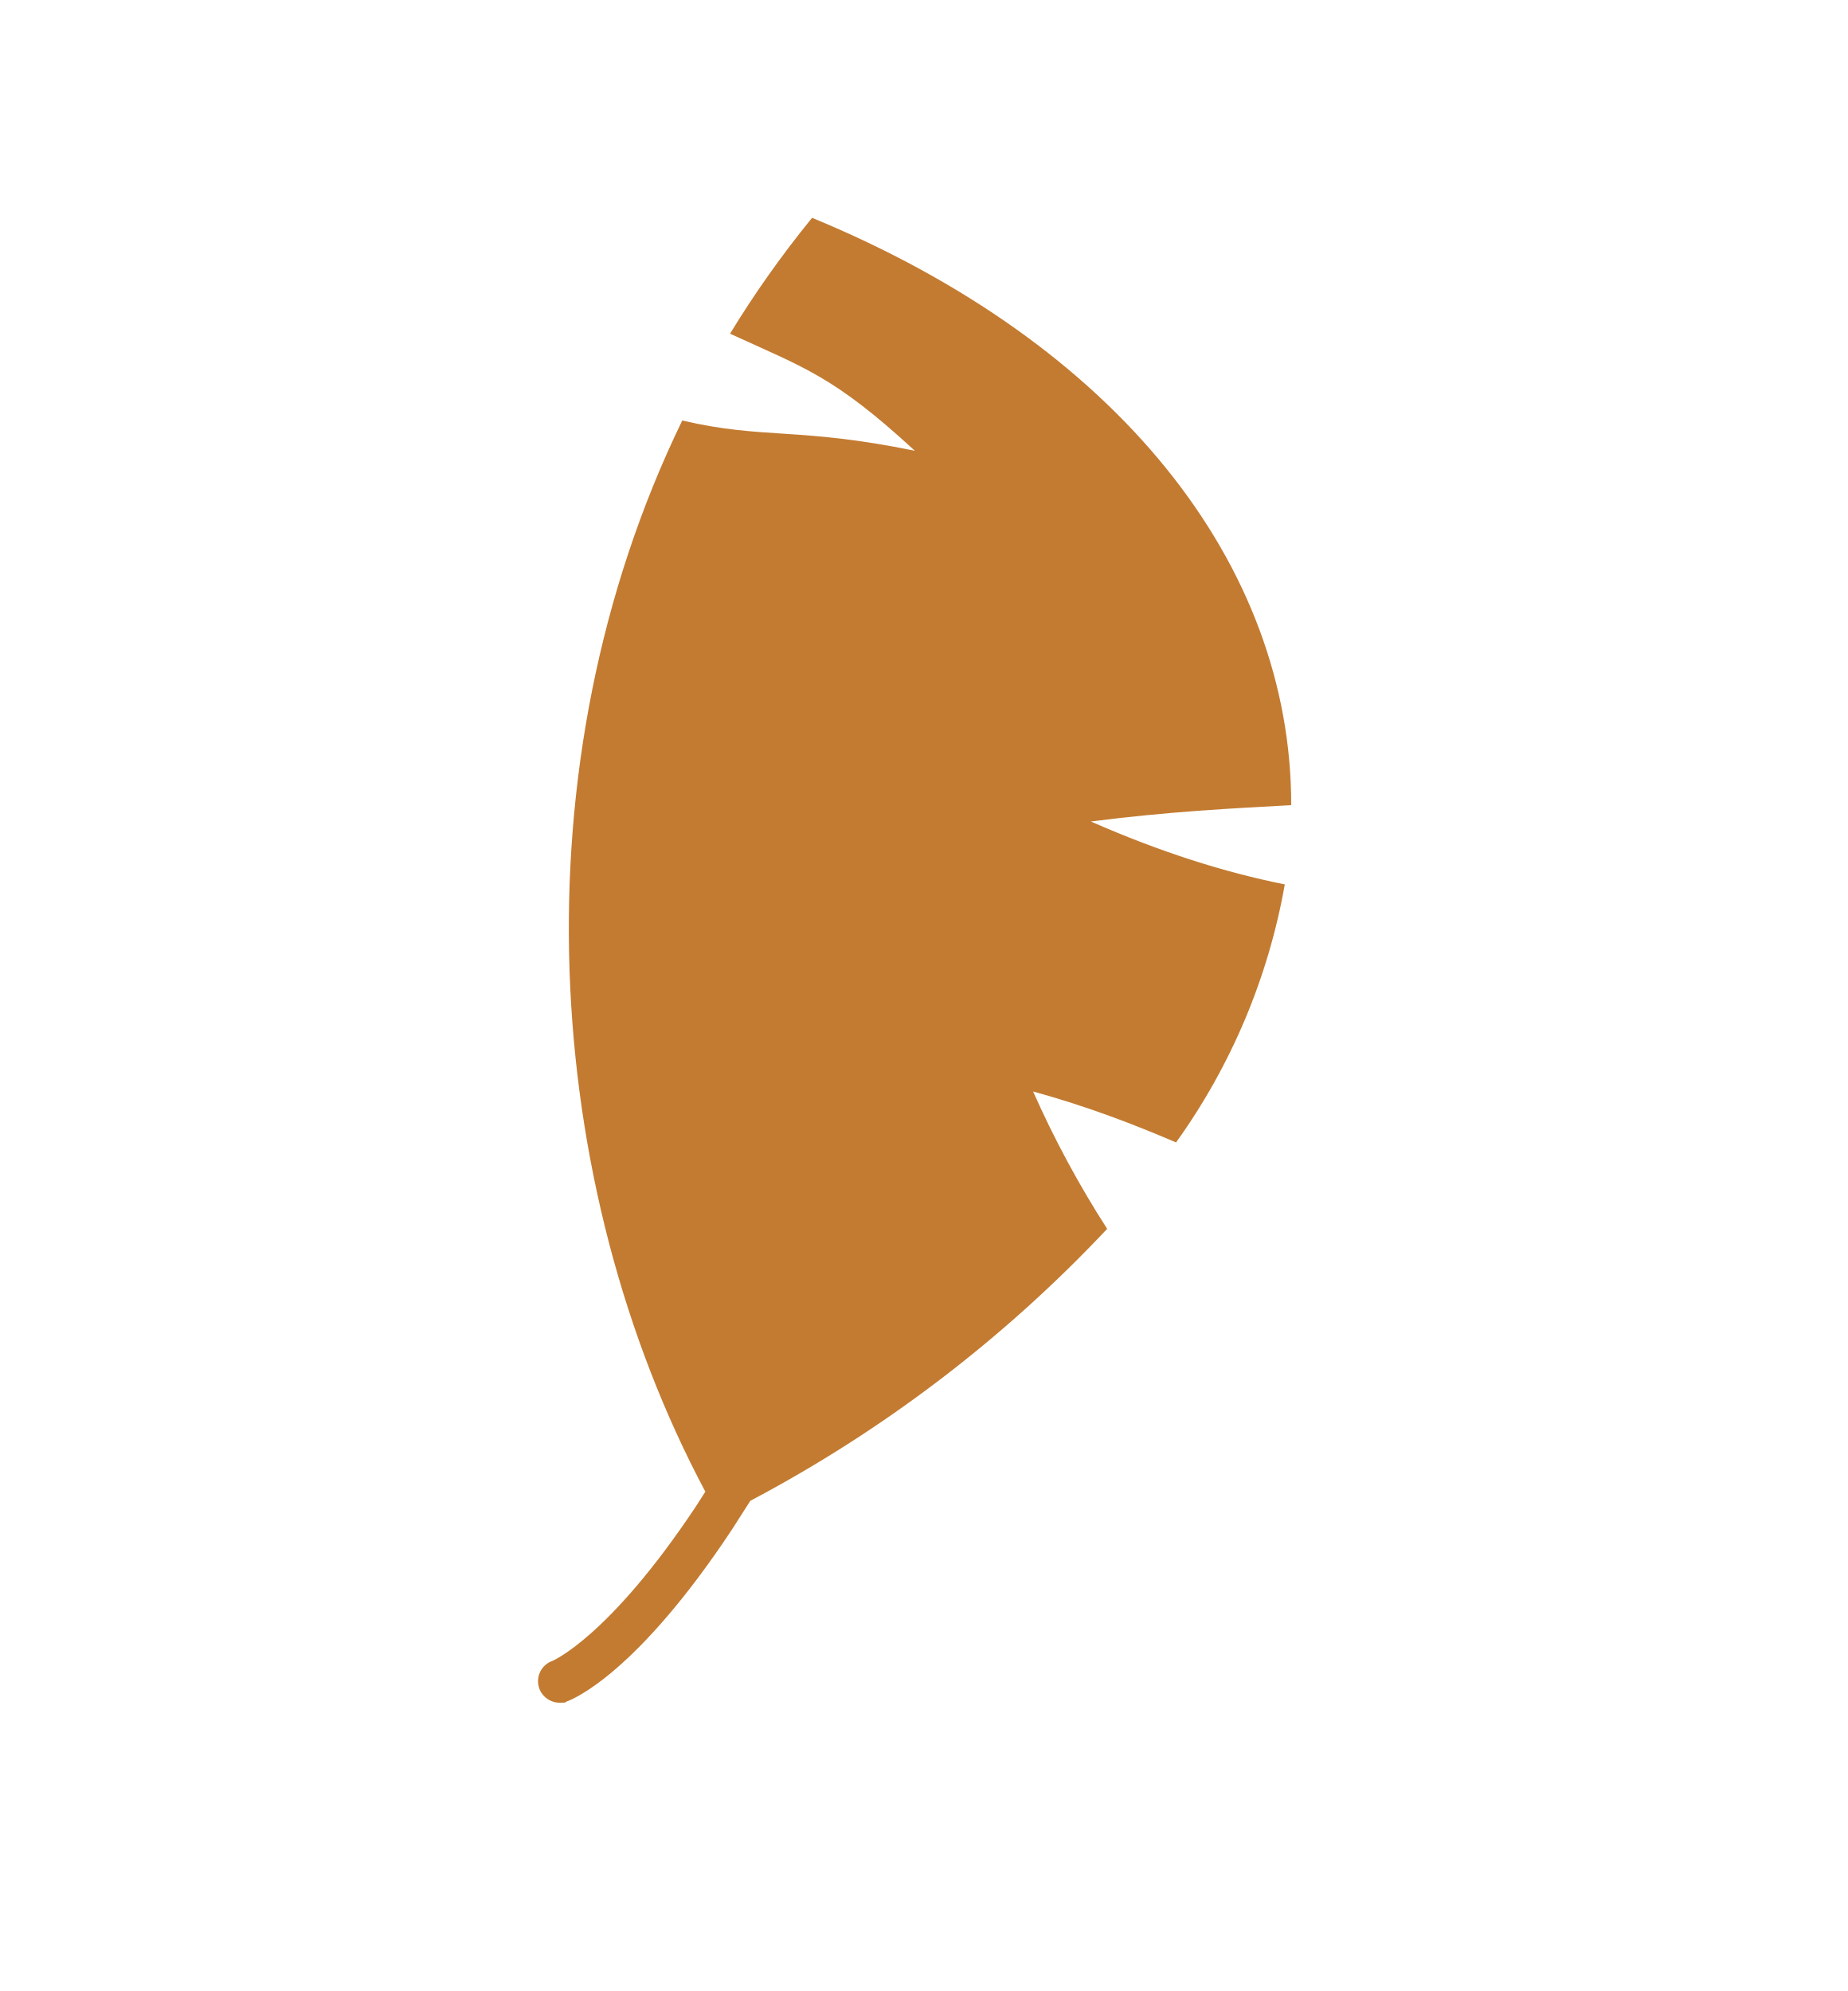
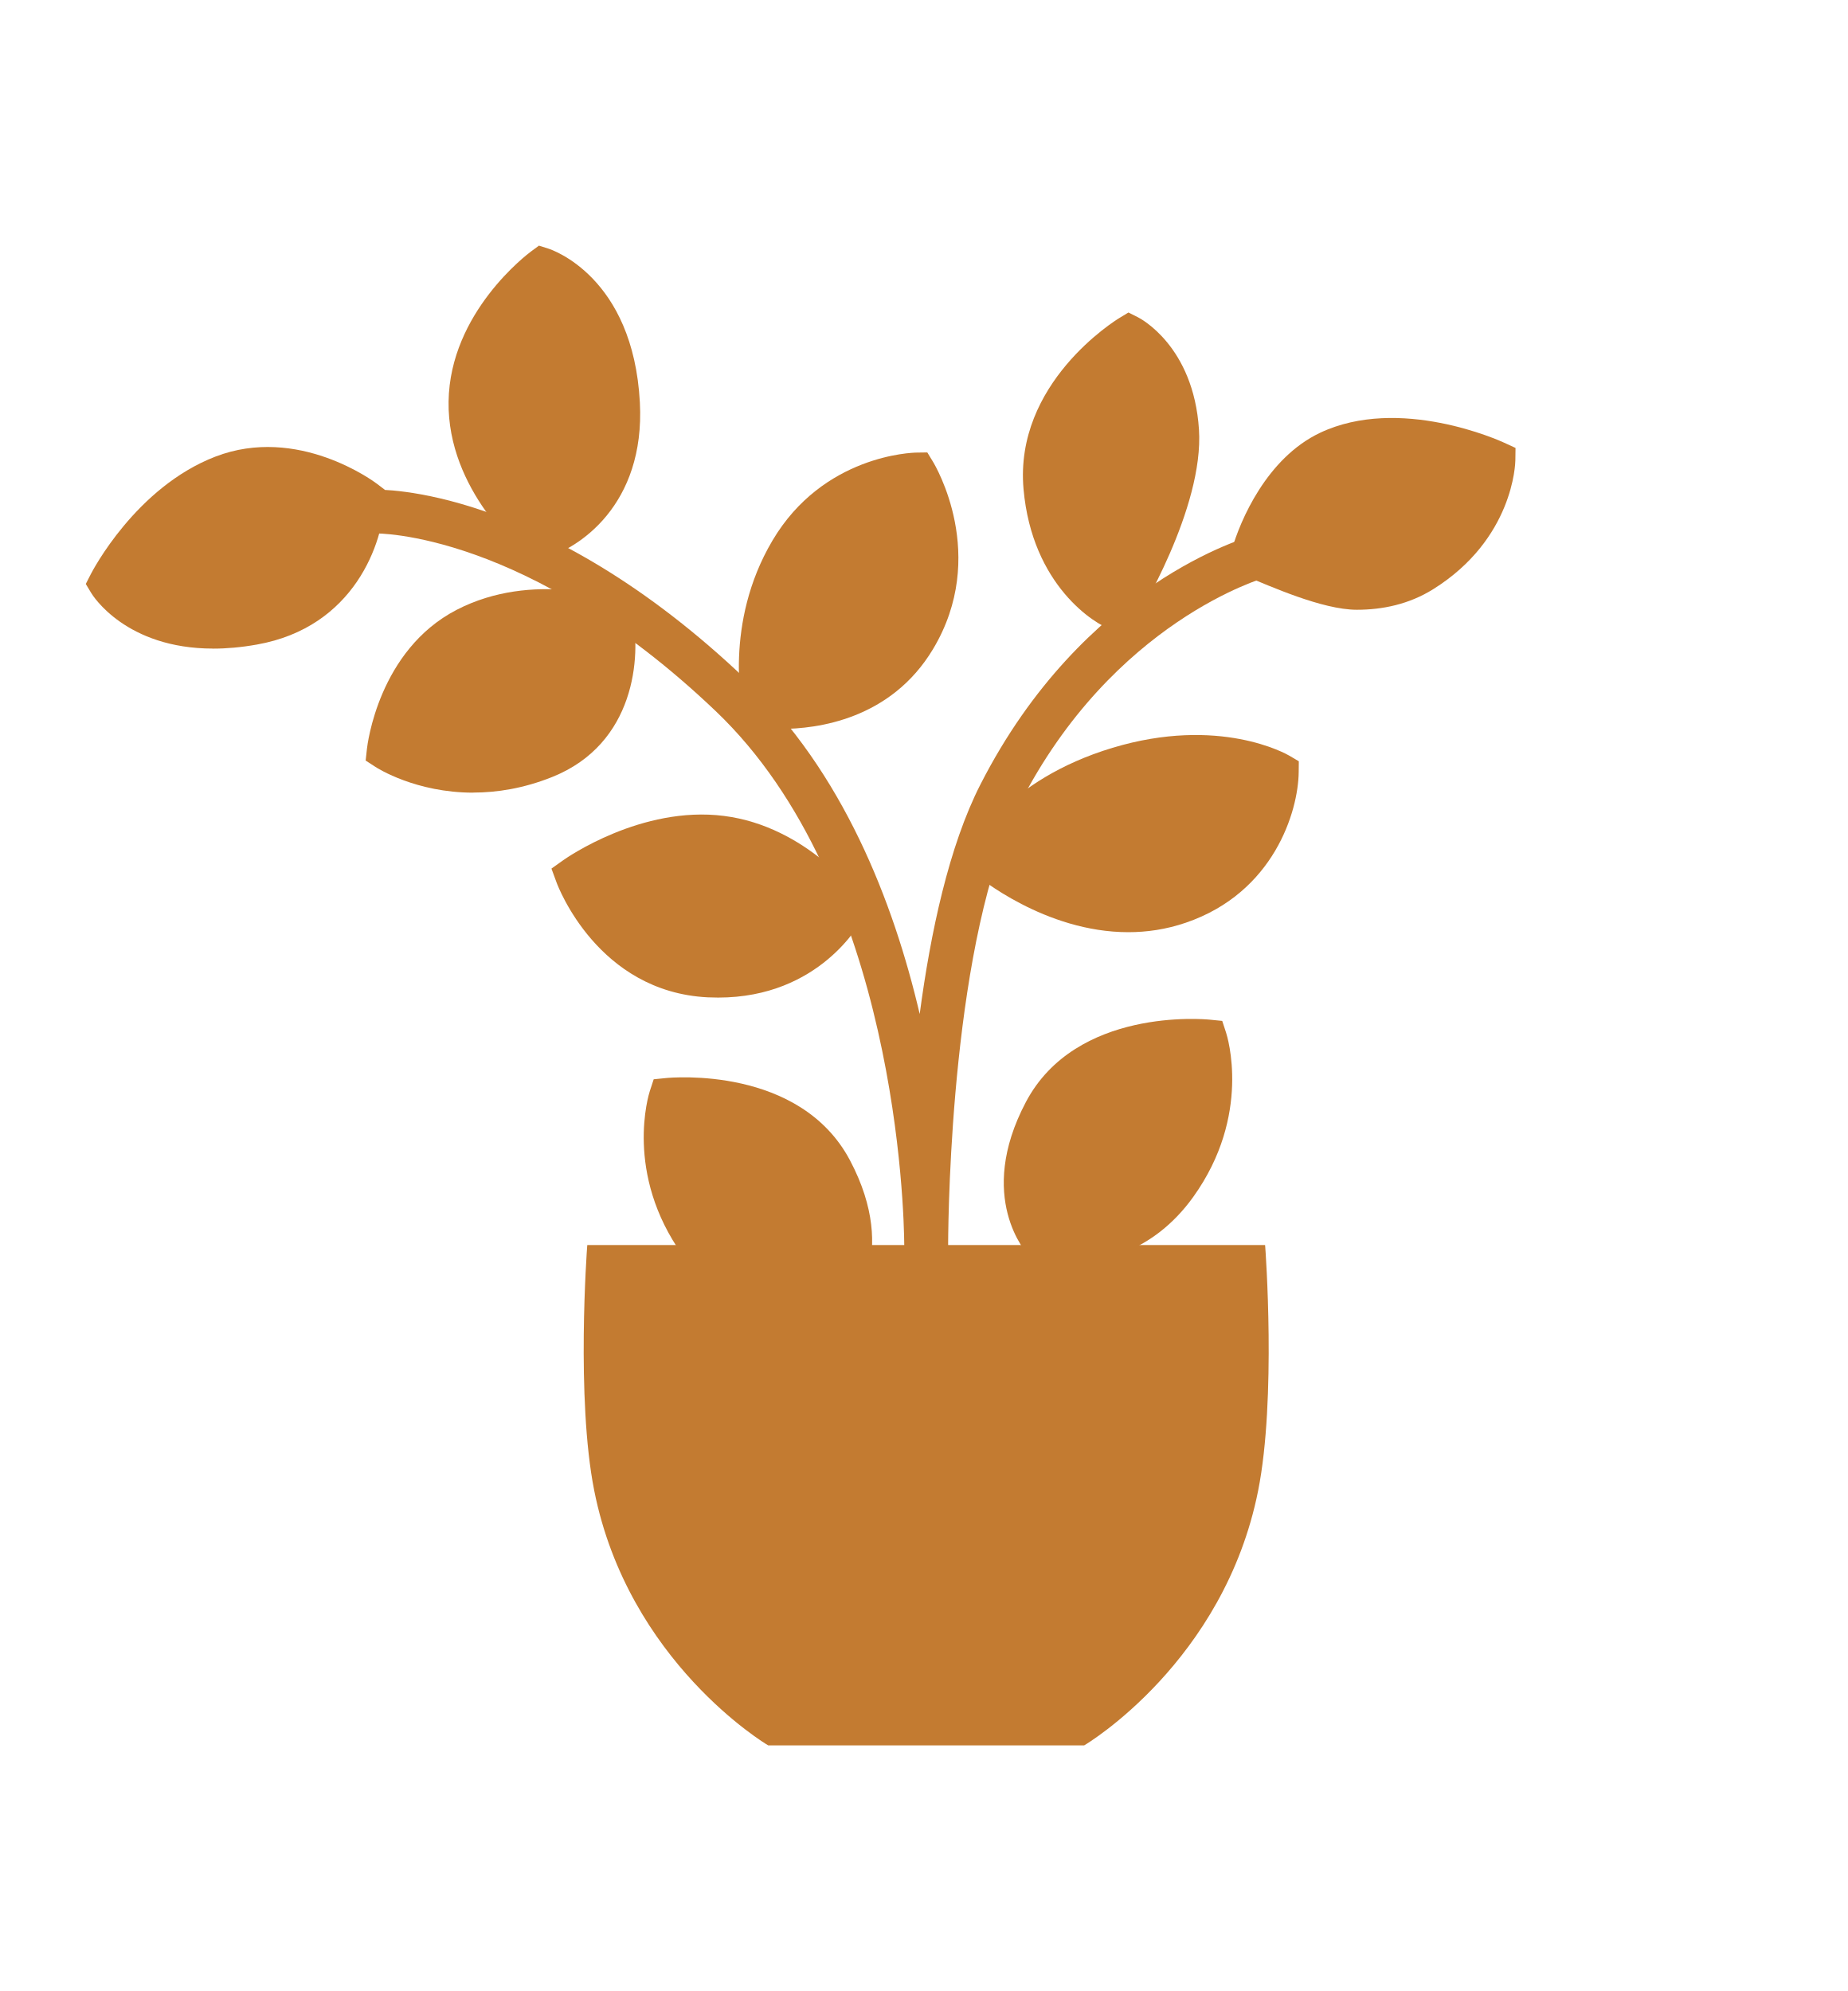
<svg xmlns="http://www.w3.org/2000/svg" id="Layer_1" version="1.1" viewBox="0 0 464 500">
  <defs>
    <style>
      .st0 {
        fill: #c37b31;
      }
    </style>
  </defs>
-   <path class="st0" d="M324.2,202.3c.1-60.6-43.7-116-120.3-147.6-7.52,9.22-14.41,18.94-20.6,29.1,18.7,8.6,26,10.6,46.4,29.4-29.3-6-37.8-2.8-58.4-7.6-42.1,86.7-35.3,191.9,5.8,269l-2.3,3.6c-21.9,33-36.1,38.9-36.1,38.9-2.81.99-4.29,4.07-3.31,6.88,0,0,0,.01,0,.02.8,2.2,2.9,3.6,5.1,3.6s1.2-.1,1.8-.3c1.7-.6,17.6-7.1,41.5-43.2l4.6-7.2c33.43-17.66,63.71-40.74,89.6-68.3-7.08-11-13.3-22.54-18.6-34.5,13.8,3.8,25.4,8.3,35.9,12.8,13.84-19.28,23.17-41.43,27.3-64.8-15-3-31.2-8.1-48.7-15.8,19.5-2.5,35.6-3.3,50.3-4.1v.1Z" />
+   <g id="Layer_2">
+     <g>
+       <path class="st0" d="M272.07,437.82s34.71-20.27,43.33-63.59c4.64-23.34,1.77-61.06,1.77-61.06h-169.25s-2.87,37.72,1.77,61.06c8.61,43.33,43.33,63.59,43.33,63.59h79.05Z" />
+       <path class="st0" d="M272.21,438.32h-79.32l-.12-.07c-.35-.2-35.01-20.87-43.57-63.92-4.6-23.14-1.81-60.82-1.78-61.2l.04-.46h170.18l.04.46c.03.38,2.82,38.06-1.78,61.2-8.56,43.04-43.22,63.72-43.57,63.92l-.12.07ZM193.16,437.32h78.77c2.19-1.33,34.75-21.83,42.98-63.19,4.3-21.62,2.1-56.07,1.79-60.46h-168.32c-.3,4.39-2.5,38.84,1.79,60.46,8.22,41.37,40.79,61.85,42.98,63.19Z" />
+     </g>
+   </g>
+   <g id="Layer_3">
+     <path class="st0" d="M238.04,313.22l-11-.03c0-.12,0-.35,0-.69-.06-7.9-1.81-90.54-47.37-133.95-47.41-45.18-85.15-44.61-85.53-44.59l-.4-10.99c1.71-.06,42.43-1.05,93.52,47.62,24.38,23.23,37.06,55.85,43.66,84.06,2.72-20.47,7.35-42.16,15.23-57.61,25.85-50.73,67.11-62.21,68.86-62.68l2.83,10.63c-.37.1-38.37,10.89-61.88,57.04-16.95,33.26-17.85,101.37-17.9,110.17,0,.51,0,.85,0,1.02Z" />
+   </g>
+   <g id="Layer_4">
+     <g>
+       <path class="st0" d="M313.98,141.19s1.3-19.52,19.47-28.16c18.17-8.63,42.24,2.5,42.24,2.5,0,0-.23,17.03-18.4,28.39-18.17,11.36-43.33-2.74-43.33-2.74h.01Z" />
+       <path class="st0" d="M309.28,138.07c2.12-7.39,8.78-23.01,22.12-29.36,19.97-9.48,45.24,1.98,46.3,2.48l2.82,1.3-.04,3.1c-.01.8-.49,19.79-20.64,32.38-6.1,3.81-12.78,5.16-19.16,5.16-8.77,0-22.11-6.1-27.56-8.28M319.25,138.44c6.67,3,23.32,9.05,35.52,1.42,11.31-7.07,14.7-16.44,15.72-21.27-6.73-2.45-22.71-7.08-34.98-1.24-11.45,5.45-15.11,15.88-16.26,21.09Z" />
+     </g>
+     <g>
+       <path class="st0" d="M191.26,178.02s-4.71-20.38,6.8-39.83c11.51-19.45,32.11-19.75,32.11-19.75,0,0,12.72,20.89,0,42.1-12.72,21.21-38.9,17.48-38.9,17.48h-.01Z" />
+       <path class="st0" d="M196.01,183.06c-2.48,0-4.27-.17-5.04-.26h-3.5l-.87-3.71c-.21-.91-5-22.49,7.35-43.34,12.73-21.51,35.2-22.08,36.15-22.09l2.73-.04,1.42,2.33c.58.95,14.06,23.63.02,47.05-10.61,17.69-29.11,20.06-38.26,20.06ZM195.41,173.51c6.88.12,22.21-1.34,30.66-15.43,8.71-14.52,3.94-28.83,1.33-34.57-5.47.85-17.57,4.17-25.23,17.11-7.69,13-7.42,26.66-6.76,32.88Z" />
+     </g>
+     <g>
+       <path class="st0" d="M280.84,153.6c-.37.44-16.97-7.28-19.09-31.2s21.8-38.47,21.8-38.47c0,0,11.51,5.75,12.72,24.23,1.21,18.48-15.43,45.44-15.43,45.44h0Z" />
+       <path class="st0" d="M280.8,158.4c-.53,0-1.1-.08-1.73-.28-4.12-1.29-19.93-11.07-22.08-35.3-2.35-26.58,23-42.32,24.08-42.97l2.26-1.37,2.36,1.18c.57.28,13.98,7.22,15.35,28.2,1.29,19.78-15.42,47.1-16.13,48.26l-.4.56c-.39.47-1.64,1.73-3.71,1.73ZM283.54,89.79c-5.58,4.25-18.47,15.93-17.03,32.2,1.29,14.59,8.4,22.03,12.52,25.16,4.34-7.88,13.3-25.87,12.46-38.66-.7-10.66-5.19-16.23-7.96-18.69Z" />
+     </g>
+     <g>
+       <path class="st0" d="M247.7,215.69s7.88-15.74,33.02-23.32c25.14-7.57,40.58,1.52,40.58,1.52,0,0-.3,24.84-25.14,33.31-24.84,8.48-48.46-11.51-48.46-11.51h0Z" />
+       <path class="st0" d="M283.29,234.1c-20.95,0-37.82-14.03-38.68-14.75l-2.87-2.43,1.68-3.36c.36-.72,9.11-17.68,35.91-25.76,26.83-8.08,43.68,1.56,44.39,1.97l2.39,1.41-.03,2.77c-.12,9.76-6.2,30.22-28.37,37.78-4.92,1.68-9.77,2.37-14.41,2.37ZM254.21,214.54c6.98,4.7,23.64,13.87,40.41,8.14,16.65-5.68,20.64-19.68,21.6-25.87-5.04-1.93-17.02-5.01-34.12.14-16,4.82-24.31,13.03-27.89,17.59Z" />
+     </g>
+     <g>
+       <path class="st0" d="M212.26,228.56s-12.03-16.5-31.1-18.91c-19.08-2.43-36.95,10.27-36.95,10.27,0,0,9.02,24.55,33.74,25.77,24.71,1.21,34.31-17.13,34.31-17.13h0Z" />
+       <path class="st0" d="M180.32,250.52c-.85,0-1.71-.02-2.6-.06-27.57-1.36-37.59-27.77-38-28.9l-1.26-3.43,2.98-2.12c.79-.56,19.63-13.74,40.32-11.11,20.88,2.64,33.82,20.1,34.36,20.84l1.75,2.4-1.38,2.63c-.44.83-10.64,19.75-36.18,19.75ZM150.32,221.74c3.28,6.17,11.76,18.37,27.87,19.16,16.01.78,24.69-7.61,28.11-12.02-3.96-4.33-13.27-12.93-25.74-14.51-12.46-1.58-24.57,4.13-30.24,7.36Z" />
+     </g>
+     <g>
+       <path class="st0" d="M261.81,312.08s-11.2-11.88,0-33.09c11.2-21.21,41.49-18.17,41.49-18.17,0,0,5.92,18.12-7.57,36.95-13.48,18.83-33.92,14.31-33.92,14.31Z" />
+       <path class="st0" d="M267.42,317.35c-3.8,0-6.33-.53-6.64-.6l-1.44-.32-1.01-1.07c-.55-.59-13.4-14.65-.75-38.6,12.56-23.78,44.82-20.83,46.2-20.69l3.1.31.97,2.96c.27.83,6.5,20.66-8.23,41.22-10.31,14.39-24.12,16.79-32.21,16.79ZM264.46,307.65c4.62.49,17.91.57,27.39-12.66,8.77-12.25,8.41-24.06,7.58-29.52-7.6,0-25.89,1.56-33.39,15.76-7.57,14.32-3.56,23.32-1.58,26.42Z" />
+     </g>
+     <g>
+       <path class="st0" d="M134.98,135.68s-17.87-14.5-17.57-34.78c.3-20.29,18.79-33.92,18.79-33.92,0,0,18.16,5.71,19.68,34.35s-20.89,34.35-20.89,34.35h0Z" />
+       <path class="st0" d="M133.84,140.91l-1.87-1.51c-.8-.65-19.67-16.22-19.34-38.57.33-22.4,19.9-37.09,20.73-37.7l1.96-1.44,2.32.73c.87.27,21.34,7.07,23.02,38.66,1.36,25.75-15.42,36.93-24.49,39.24l-2.33.59ZM136.94,72.59c-4.47,4.03-14.55,14.63-14.75,28.38-.2,13.89,9.61,25.05,13.88,29.23,4.96-2.23,16.05-9.38,15.03-28.62-1.01-19.09-9.91-26.51-14.16-28.99Z" />
+     </g>
+     <g>
+       <path class="st0" d="M154.11,155.37s-19.66-7.05-37.24,2.03c-17.57,9.08-19.99,31.2-19.99,31.2,0,0,17.26,11.2,39.97,2.12,22.71-9.08,17.25-35.35,17.25-35.35Z" />
+       <path class="st0" d="M118.82,199.06c-14.36,0-23.98-6.09-24.54-6.46l-2.47-1.6.32-2.93c.11-1.01,2.92-24.78,22.54-34.93,19.2-9.93,40.16-2.6,41.05-2.29l2.52.9.55,2.62c2.17,10.44.75,32.4-20.15,40.76-7.2,2.88-13.91,3.91-19.81,3.91ZM102.22,186.01c5.27,2.39,17.61,6.36,32.86.26,15-6,15.31-20.94,14.73-27.17-5.58-1.38-18.87-3.6-30.74,2.54-11.37,5.88-15.5,18.5-16.85,24.37Z" />
+     </g>
+     <g>
+       <path class="st0" d="M91.81,125.35s-17.57-13.33-36.04-6.2-28.77,27.31-28.77,27.31c0,0,9.38,15.55,36.65,10.7,27.25-4.84,28.16-31.8,28.16-31.8h0Z" />
+       <path class="st0" d="M53.51,162.88c-21.9,0-30.21-13.3-30.6-13.95l-1.37-2.28,1.21-2.37c.45-.89,11.37-21.91,31.31-29.6,20.72-7.99,39.85,6.25,40.65,6.86l1.89,1.44v2.55c-.36,10.66-7.53,31.98-32.11,36.34-3.99.71-7.64,1.02-10.98,1.02ZM32.8,146c3.41,3.4,12.32,9.6,30.02,6.45,18.64-3.31,22.95-18.55,23.94-24.71-4.84-2.9-17.02-8.85-29.25-4.14-12.71,4.9-21.36,17.02-24.7,22.39Z" />
+     </g>
+     <g>
+       <path class="st0" d="M209.2,326.74s11.2-11.88,0-33.09c-11.2-21.21-41.49-18.17-41.49-18.17,0,0-5.92,18.12,7.57,36.95,13.5,18.83,33.92,14.31,33.92,14.31Z" />
+       <path class="st0" d="M203.6,332.01c-8.08,0-21.89-2.4-32.21-16.79-14.72-20.56-8.5-40.38-8.23-41.22l.97-2.96,3.1-.31c1.37-.13,33.64-3.08,46.2,20.69,12.65,23.95-.2,38.01-.75,38.6l-1.01,1.07-1.44.32c-.31.07-2.84.6-6.64.6ZM171.57,280.13c-.84,5.46-1.21,17.23,7.59,29.52,9.46,13.2,22.82,13.13,27.39,12.65,1.97-3.1,5.98-12.1-1.59-26.42-7.5-14.2-25.8-15.76-33.4-15.76Z" />
+     </g>
+   </g>
</svg>
